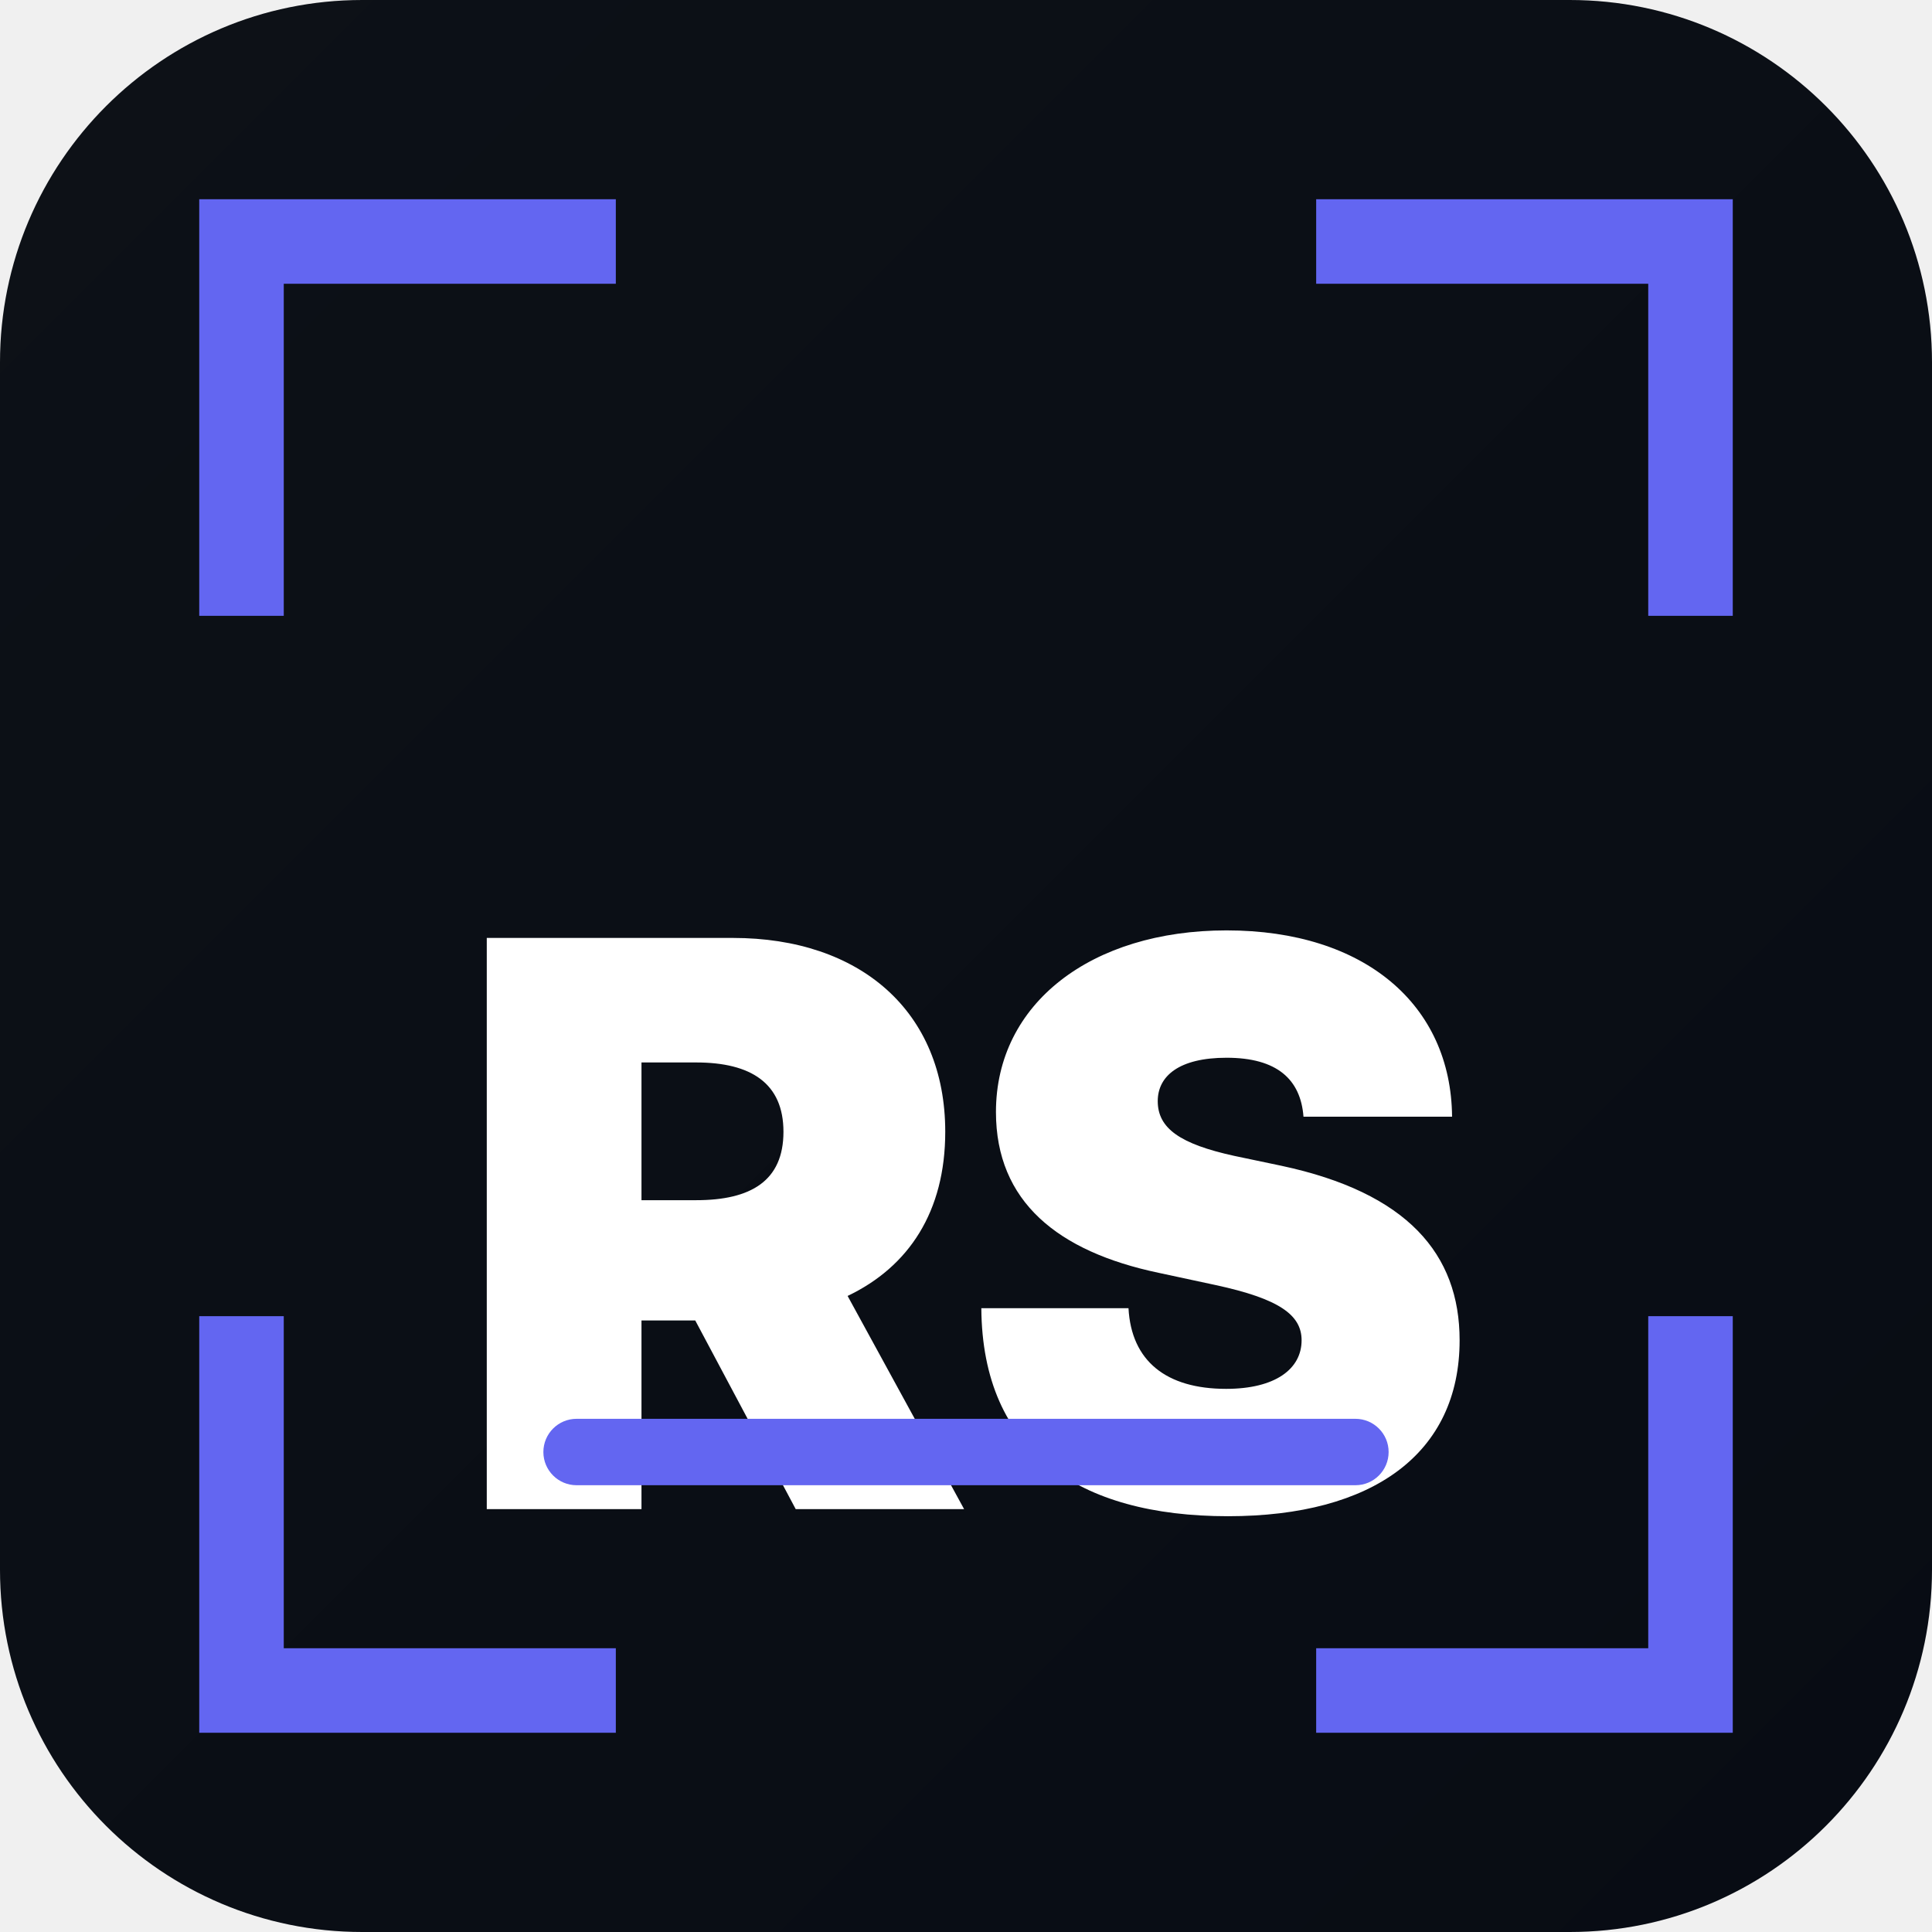
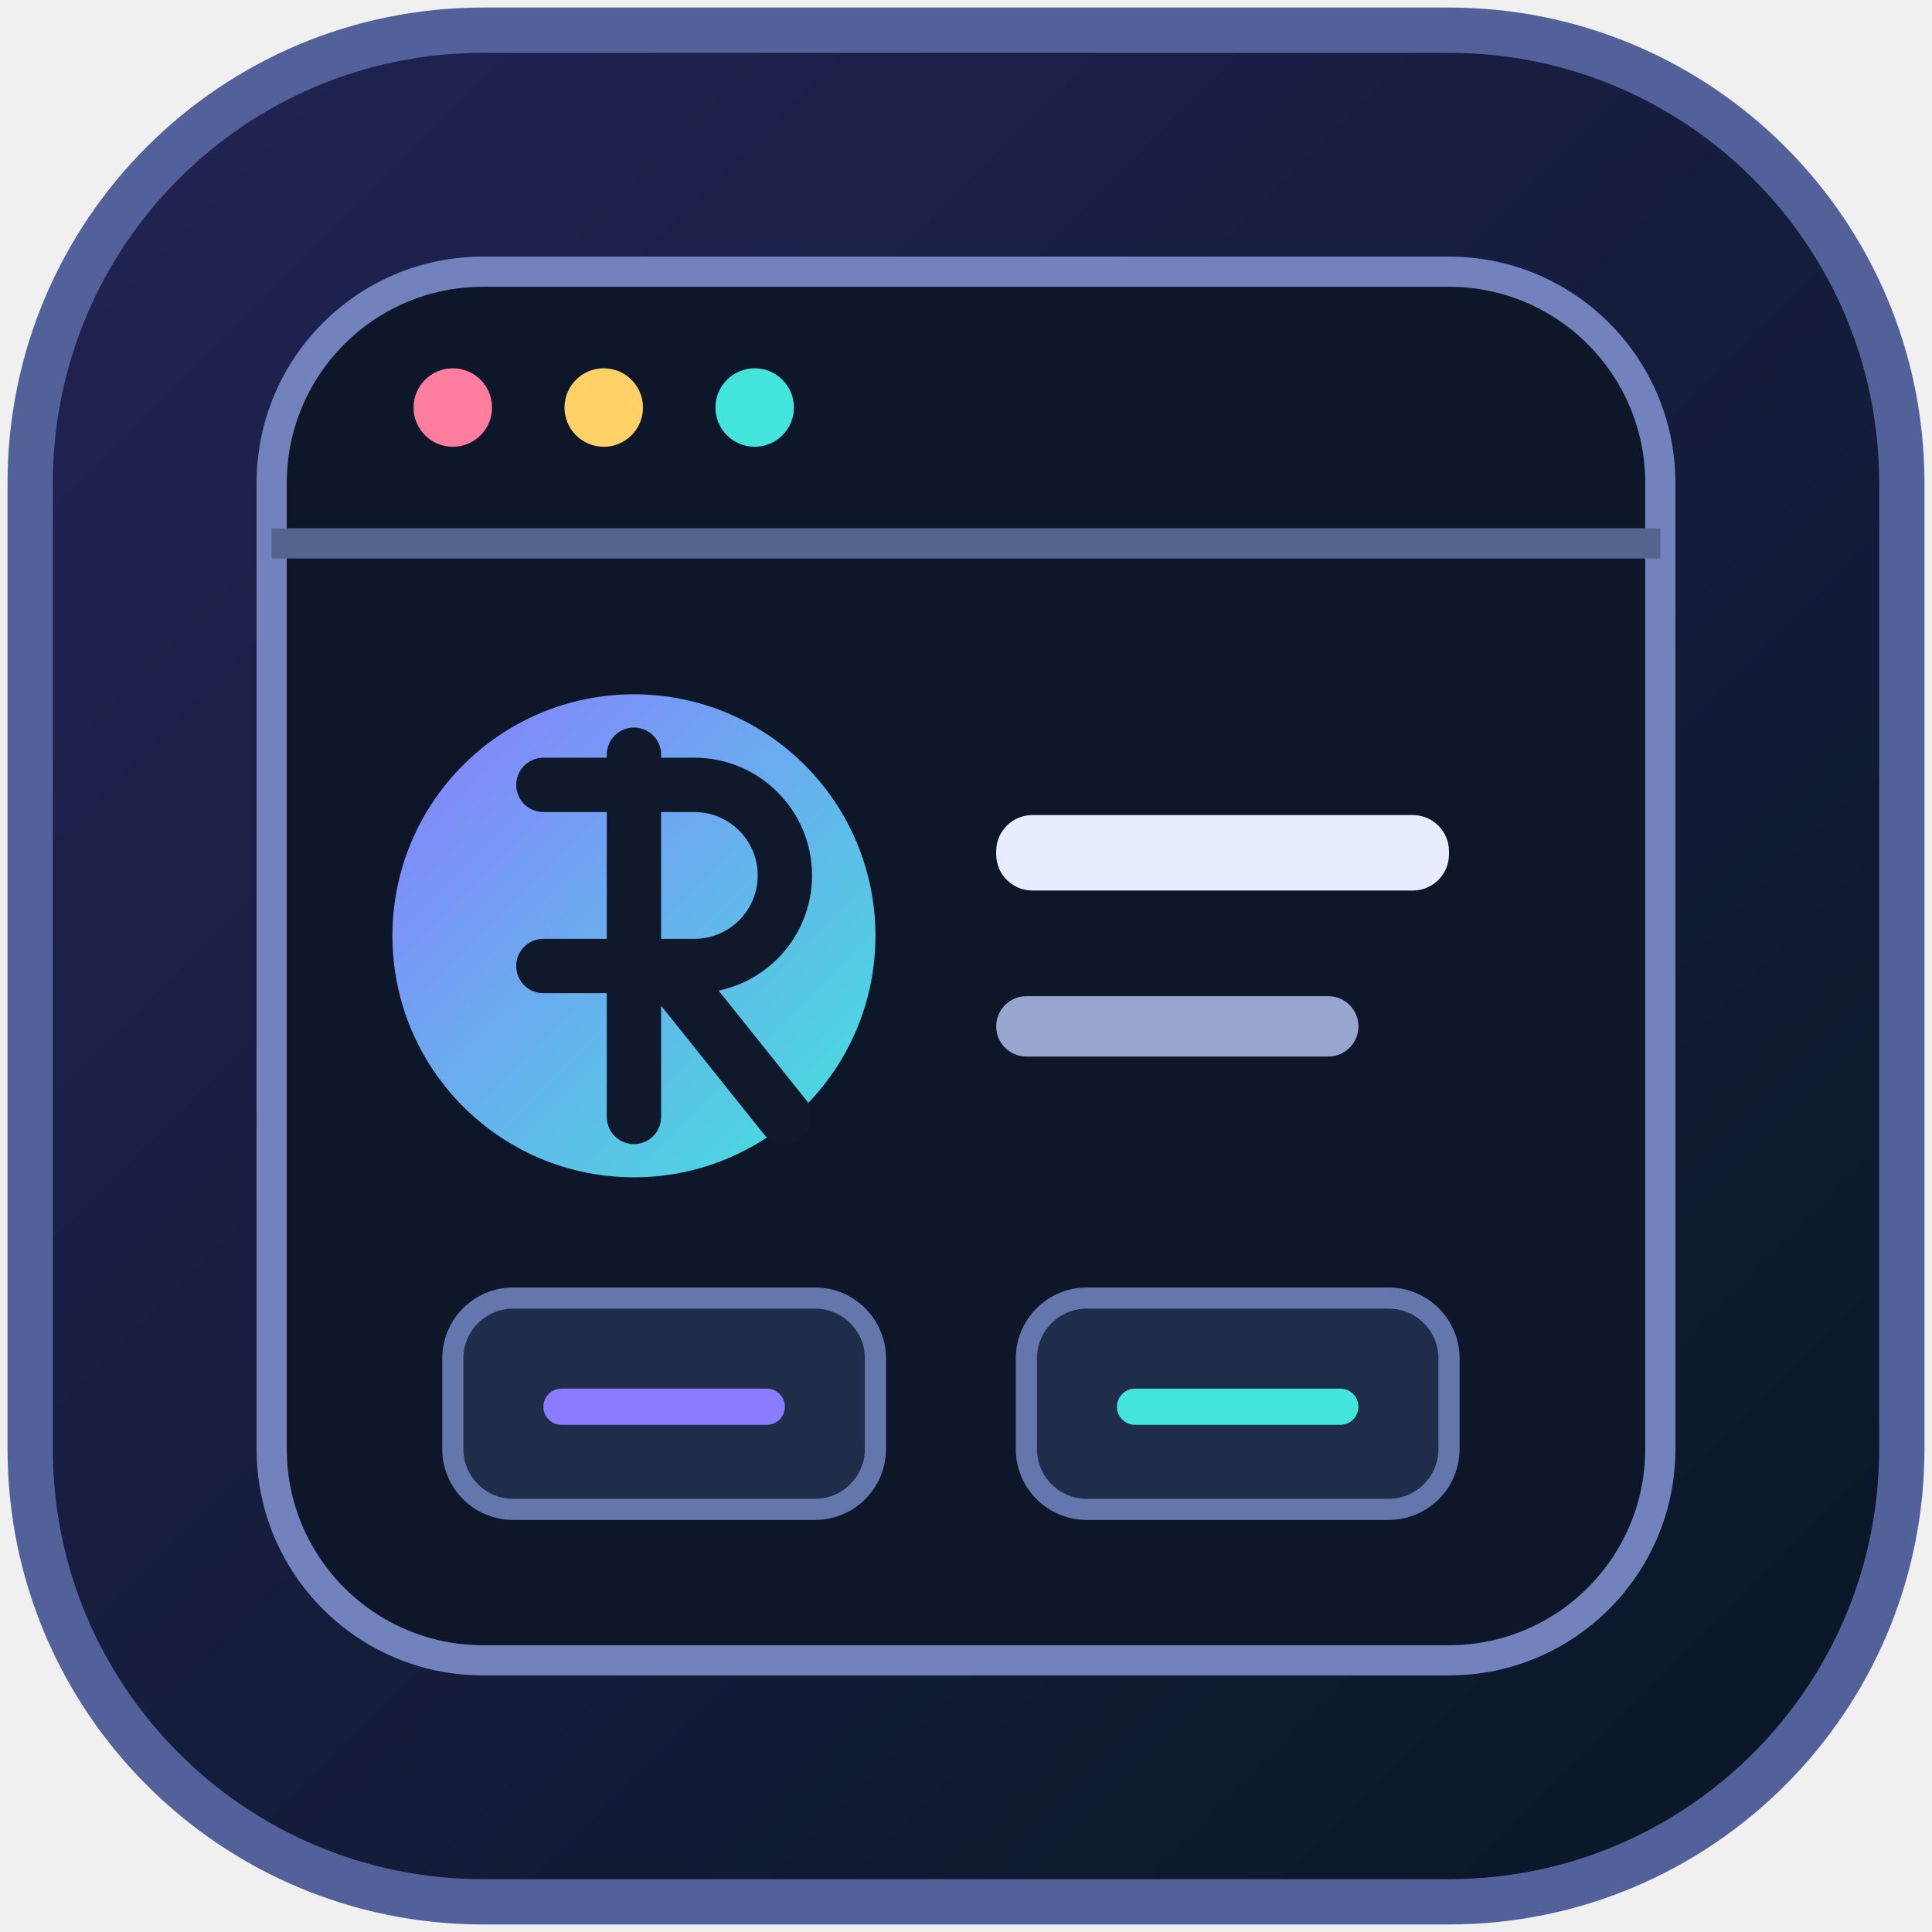
- <svg xmlns="http://www.w3.org/2000/svg" viewBox="0 0 64 64">
+ <svg xmlns="http://www.w3.org/2000/svg" viewBox="0 0 64 64" role="img" aria-labelledby="title">
  <defs>
-     <linearGradient id="bg" x1="0" y1="0" x2="1" y2="1">
-       <stop offset="0%" stop-color="#0d1117" />
-       <stop offset="100%" stop-color="#080c14" />
+     <linearGradient id="background" x1="0" y1="0" x2="1" y2="1">
+       <stop offset="0" stop-color="#222354" />
+       <stop offset="1" stop-color="#081725" />
+     </linearGradient>
+     <linearGradient id="accent" x1="0" y1="0" x2="1" y2="1">
+       <stop offset="0" stop-color="#8b7cff" />
+       <stop offset="1" stop-color="#42e4db" />
    </linearGradient>
  </defs>
-   <rect width="64" height="64" rx="12" fill="url(#bg)" />
-   <polyline points="8,19 8,8 19,8" fill="none" stroke="#6366f1" stroke-width="2.8" stroke-linecap="square" stroke-linejoin="miter" />
-   <polyline points="45,8 56,8 56,19" fill="none" stroke="#6366f1" stroke-width="2.8" stroke-linecap="square" stroke-linejoin="miter" />
-   <polyline points="8,45 8,56 19,56" fill="none" stroke="#6366f1" stroke-width="2.8" stroke-linecap="square" stroke-linejoin="miter" />
-   <polyline points="45,56 56,56 56,45" fill="none" stroke="#6366f1" stroke-width="2.8" stroke-linecap="square" stroke-linejoin="miter" />
-   <text x="32" y="40" text-anchor="middle" dominant-baseline="middle" font-size="26" font-family="'Segoe UI', 'Inter', 'Arial Black', Arial, sans-serif" font-weight="900" fill="#ffffff" letter-spacing="-0.5">RS</text>
-   <rect x="18" y="47" width="28" height="2.2" rx="1.1" fill="#6366f1" />
+   <rect x="1" y="1" width="62" height="62" rx="15" fill="url(#background)" stroke="#53619a" stroke-width="1.5" />
+   <rect x="9" y="9" width="46" height="46" rx="7" fill="#0d1729" stroke="#7182bd" />
+   <path d="M9 18h46" stroke="#53658e" />
+   <circle cx="15" cy="13.5" r="1.3" fill="#ff7d9e" />
+   <circle cx="20" cy="13.5" r="1.3" fill="#ffd166" />
+   <circle cx="25" cy="13.5" r="1.3" fill="#42e4db" />
+   <circle cx="21" cy="31" r="8" fill="url(#accent)" />
+   <path d="M21 25v12m-3-11h5a3 3 0 0 1 0 6h-5m4 0 4 5" fill="none" stroke="#10182c" stroke-width="1.8" stroke-linecap="round" stroke-linejoin="round" />
+   <rect x="33" y="27" width="15" height="2.5" rx="1.2" fill="#e7ecff" />
+   <rect x="33" y="33" width="12" height="2" rx="1" fill="#98a6cf" />
+   <rect x="15" y="43" width="14" height="7" rx="2" fill="#202d4a" stroke="#6477ad" stroke-width="0.7" />
+   <rect x="34" y="43" width="14" height="7" rx="2" fill="#202d4a" stroke="#6477ad" stroke-width="0.7" />
+   <rect x="18" y="46" width="8" height="1.2" rx="0.6" fill="#8b7cff" />
+   <rect x="37" y="46" width="8" height="1.2" rx="0.6" fill="#42e4db" />
</svg>
